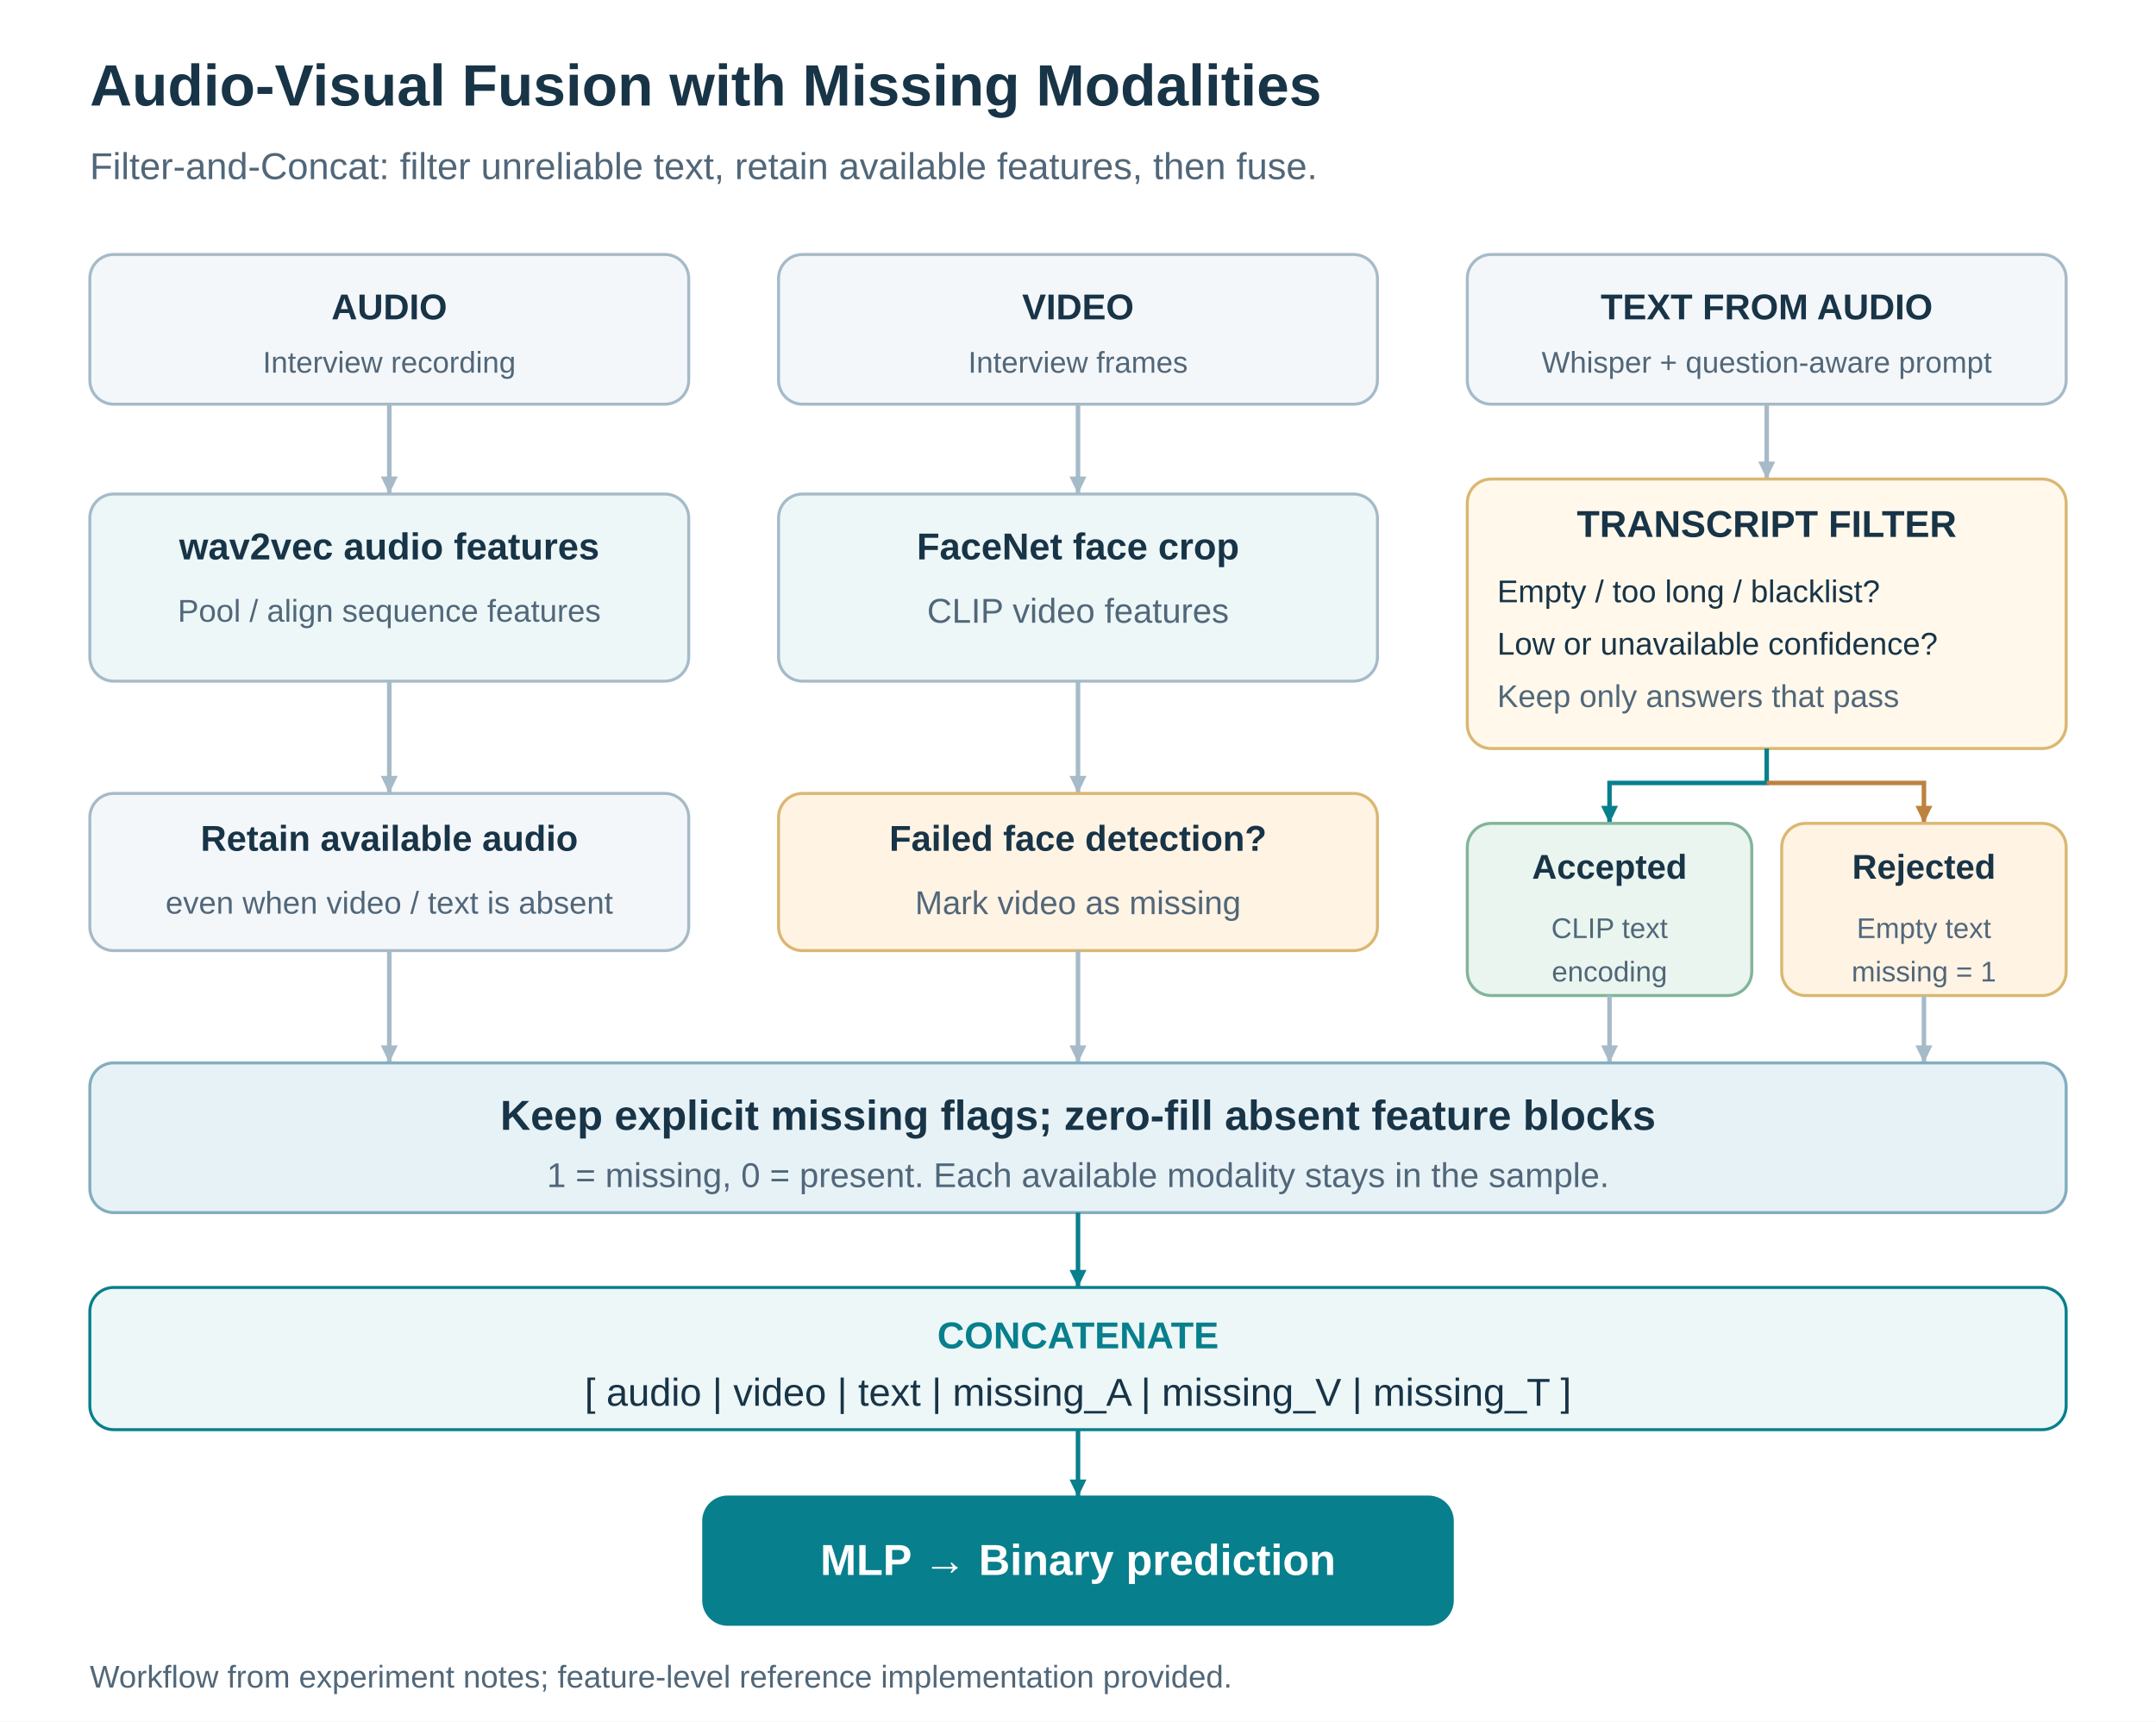
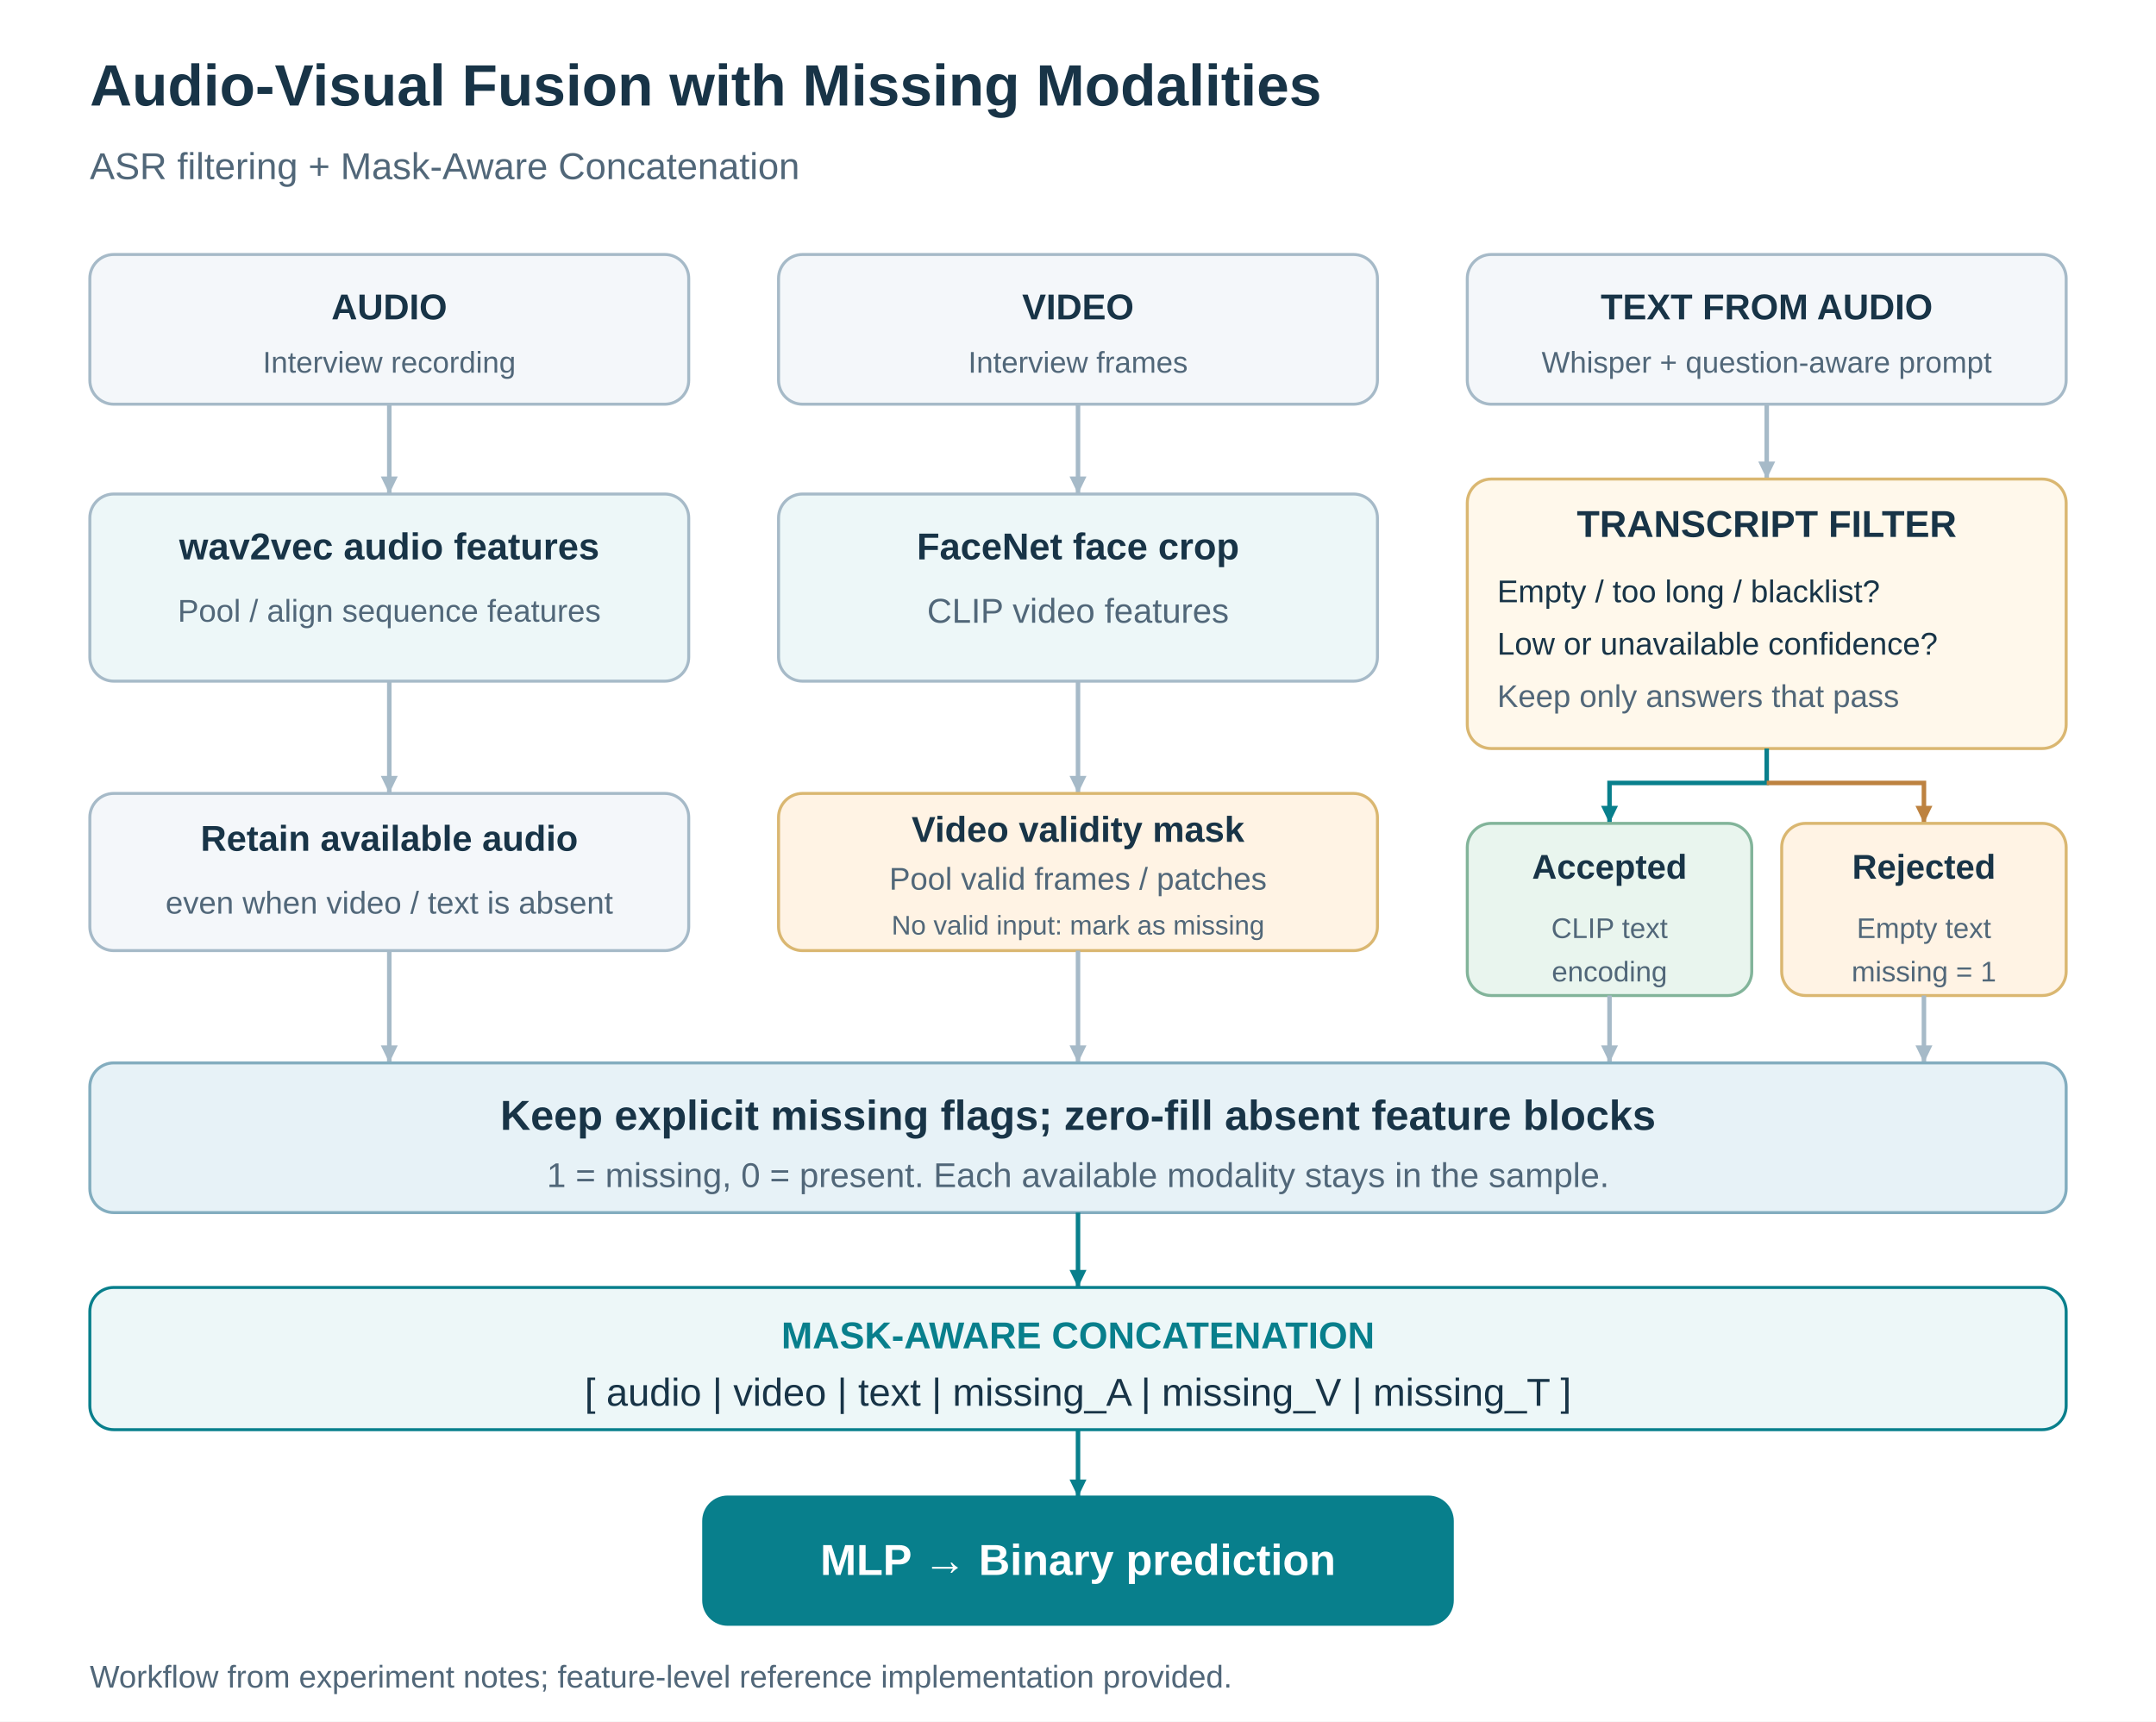
<svg xmlns="http://www.w3.org/2000/svg" width="1440" height="1150" viewBox="0 0 1440 1150" role="img">
  <rect width="100%" height="100%" fill="white" />
  <text x="60" y="57" dominant-baseline="central" text-anchor="start" font-family="Arial, sans-serif" font-size="39" font-weight="700" fill="#183447">Audio-Visual Fusion with Missing Modalities</text>
-   <text x="60" y="111" dominant-baseline="central" text-anchor="start" font-family="Arial, sans-serif" font-size="25" font-weight="400" fill="#516779">Filter-and-Concat: filter unreliable text, retain available features, then fuse.</text>
+   <text x="60" y="111" dominant-baseline="central" text-anchor="start" font-family="Arial, sans-serif" font-size="25" font-weight="400" fill="#516779">ASR filtering + Mask-Aware Concatenation</text>
  <rect x="60" y="170" width="400" height="100" rx="16" fill="#f4f7fa" stroke="#a6bac8" stroke-width="2" />
  <text x="260" y="205" dominant-baseline="central" text-anchor="middle" font-family="Arial, sans-serif" font-size="24" font-weight="700" fill="#183447">AUDIO</text>
  <text x="260" y="242" dominant-baseline="central" text-anchor="middle" font-family="Arial, sans-serif" font-size="20" font-weight="400" fill="#516779">Interview recording</text>
  <rect x="520" y="170" width="400" height="100" rx="16" fill="#f4f7fa" stroke="#a6bac8" stroke-width="2" />
  <text x="720" y="205" dominant-baseline="central" text-anchor="middle" font-family="Arial, sans-serif" font-size="24" font-weight="700" fill="#183447">VIDEO</text>
  <text x="720" y="242" dominant-baseline="central" text-anchor="middle" font-family="Arial, sans-serif" font-size="20" font-weight="400" fill="#516779">Interview frames</text>
  <rect x="980" y="170" width="400" height="100" rx="16" fill="#f4f7fa" stroke="#a6bac8" stroke-width="2" />
  <text x="1180" y="205" dominant-baseline="central" text-anchor="middle" font-family="Arial, sans-serif" font-size="24" font-weight="700" fill="#183447">TEXT FROM AUDIO</text>
  <text x="1180" y="242" dominant-baseline="central" text-anchor="middle" font-family="Arial, sans-serif" font-size="20" font-weight="400" fill="#516779">Whisper + question-aware prompt</text>
  <polyline points="260,270 260,330" fill="none" stroke="#a6bac8" stroke-width="3" />
  <polygon points="260,330 254.345,318.294 265.655,318.294" fill="#a6bac8" />
  <polyline points="720,270 720,330" fill="none" stroke="#a6bac8" stroke-width="3" />
  <polygon points="720,330 714.345,318.294 725.655,318.294" fill="#a6bac8" />
  <polyline points="1180,270 1180,320" fill="none" stroke="#a6bac8" stroke-width="3" />
  <polygon points="1180,320 1174.345,308.294 1185.655,308.294" fill="#a6bac8" />
  <rect x="60" y="330" width="400" height="125" rx="16" fill="#edf7f8" stroke="#a6bac8" stroke-width="2" />
  <text x="260" y="365" dominant-baseline="central" text-anchor="middle" font-family="Arial, sans-serif" font-size="25" font-weight="700" fill="#183447">wav2vec audio features</text>
  <text x="260" y="408" dominant-baseline="central" text-anchor="middle" font-family="Arial, sans-serif" font-size="21" font-weight="400" fill="#516779">Pool / align sequence features</text>
  <rect x="520" y="330" width="400" height="125" rx="16" fill="#edf7f8" stroke="#a6bac8" stroke-width="2" />
  <text x="720" y="365" dominant-baseline="central" text-anchor="middle" font-family="Arial, sans-serif" font-size="25" font-weight="700" fill="#183447">FaceNet face crop</text>
  <text x="720" y="408" dominant-baseline="central" text-anchor="middle" font-family="Arial, sans-serif" font-size="23" font-weight="400" fill="#516779">CLIP video features</text>
  <rect x="980" y="320" width="400" height="180" rx="16" fill="#fff8eb" stroke="#dab771" stroke-width="2" />
  <text x="1180" y="350" dominant-baseline="central" text-anchor="middle" font-family="Arial, sans-serif" font-size="25" font-weight="700" fill="#183447">TRANSCRIPT FILTER</text>
  <text x="1000" y="395" dominant-baseline="central" text-anchor="start" font-family="Arial, sans-serif" font-size="21" font-weight="400" fill="#183447">Empty / too long / blacklist?</text>
  <text x="1000" y="430" dominant-baseline="central" text-anchor="start" font-family="Arial, sans-serif" font-size="21" font-weight="400" fill="#183447">Low or unavailable confidence?</text>
  <text x="1000" y="465" dominant-baseline="central" text-anchor="start" font-family="Arial, sans-serif" font-size="21" font-weight="400" fill="#516779">Keep only answers that pass</text>
  <polyline points="260,455 260,530" fill="none" stroke="#a6bac8" stroke-width="3" />
  <polygon points="260,530 254.345,518.294 265.655,518.294" fill="#a6bac8" />
  <polyline points="720,455 720,530" fill="none" stroke="#a6bac8" stroke-width="3" />
  <polygon points="720,530 714.345,518.294 725.655,518.294" fill="#a6bac8" />
  <rect x="60" y="530" width="400" height="105" rx="16" fill="#f4f7fa" stroke="#a6bac8" stroke-width="2" />
  <text x="260" y="560" dominant-baseline="central" text-anchor="middle" font-family="Arial, sans-serif" font-size="24" font-weight="700" fill="#183447">Retain available audio</text>
  <text x="260" y="603" dominant-baseline="central" text-anchor="middle" font-family="Arial, sans-serif" font-size="21" font-weight="400" fill="#516779">even when video / text is absent</text>
  <rect x="520" y="530" width="400" height="105" rx="16" fill="#fff3e4" stroke="#dab771" stroke-width="2" />
-   <text x="720" y="560" dominant-baseline="central" text-anchor="middle" font-family="Arial, sans-serif" font-size="24" font-weight="700" fill="#183447">Failed face detection?</text>
-   <text x="720" y="603" dominant-baseline="central" text-anchor="middle" font-family="Arial, sans-serif" font-size="22" font-weight="400" fill="#516779">Mark video as missing</text>
+   <text x="720" y="554" dominant-baseline="central" text-anchor="middle" font-family="Arial, sans-serif" font-size="24" font-weight="700" fill="#183447">Video validity mask</text>
+   <text x="720" y="587" dominant-baseline="central" text-anchor="middle" font-family="Arial, sans-serif" font-size="21" font-weight="400" fill="#516779">Pool valid frames / patches</text>
+   <text x="720" y="618" dominant-baseline="central" text-anchor="middle" font-family="Arial, sans-serif" font-size="18" font-weight="400" fill="#516779">No valid input: mark as missing</text>
  <polyline points="1180,500 1180,523 1075,523 1075,550" fill="none" stroke="#087f8c" stroke-width="3" />
  <polygon points="1075,550 1069.345,538.294 1080.655,538.294" fill="#087f8c" />
  <polyline points="1180,523 1285,523 1285,550" fill="none" stroke="#bd8240" stroke-width="3" />
  <polygon points="1285,550 1279.345,538.294 1290.655,538.294" fill="#bd8240" />
  <rect x="980" y="550" width="190" height="115" rx="16" fill="#e9f5ee" stroke="#82b49a" stroke-width="2" />
  <text x="1075" y="579" dominant-baseline="central" text-anchor="middle" font-family="Arial, sans-serif" font-size="23" font-weight="700" fill="#183447">Accepted</text>
  <text x="1075" y="620" dominant-baseline="central" text-anchor="middle" font-family="Arial, sans-serif" font-size="19" font-weight="400" fill="#516779">CLIP text</text>
  <text x="1075" y="649" dominant-baseline="central" text-anchor="middle" font-family="Arial, sans-serif" font-size="19" font-weight="400" fill="#516779">encoding</text>
  <rect x="1190" y="550" width="190" height="115" rx="16" fill="#fff3e4" stroke="#dab771" stroke-width="2" />
  <text x="1285" y="579" dominant-baseline="central" text-anchor="middle" font-family="Arial, sans-serif" font-size="23" font-weight="700" fill="#183447">Rejected</text>
  <text x="1285" y="620" dominant-baseline="central" text-anchor="middle" font-family="Arial, sans-serif" font-size="19" font-weight="400" fill="#516779">Empty text</text>
  <text x="1285" y="649" dominant-baseline="central" text-anchor="middle" font-family="Arial, sans-serif" font-size="19" font-weight="400" fill="#516779">missing = 1</text>
  <polyline points="260,635 260,710" fill="none" stroke="#a6bac8" stroke-width="3" />
  <polygon points="260,710 254.345,698.294 265.655,698.294" fill="#a6bac8" />
  <polyline points="720,635 720,710" fill="none" stroke="#a6bac8" stroke-width="3" />
  <polygon points="720,710 714.345,698.294 725.655,698.294" fill="#a6bac8" />
  <polyline points="1075,665 1075,710" fill="none" stroke="#a6bac8" stroke-width="3" />
  <polygon points="1075,710 1069.345,698.294 1080.655,698.294" fill="#a6bac8" />
  <polyline points="1285,665 1285,710" fill="none" stroke="#a6bac8" stroke-width="3" />
  <polygon points="1285,710 1279.345,698.294 1290.655,698.294" fill="#a6bac8" />
  <rect x="60" y="710" width="1320" height="100" rx="16" fill="#e7f2f7" stroke="#83adbf" stroke-width="2" />
  <text x="720" y="745" dominant-baseline="central" text-anchor="middle" font-family="Arial, sans-serif" font-size="28" font-weight="700" fill="#183447">Keep explicit missing flags; zero-fill absent feature blocks</text>
  <text x="720" y="785" dominant-baseline="central" text-anchor="middle" font-family="Arial, sans-serif" font-size="23" font-weight="400" fill="#516779">1 = missing, 0 = present. Each available modality stays in the sample.</text>
  <polyline points="720,810 720,860" fill="none" stroke="#087f8c" stroke-width="3" />
  <polygon points="720,860 714.345,848.294 725.655,848.294" fill="#087f8c" />
  <rect x="60" y="860" width="1320" height="95" rx="16" fill="#edf7f8" stroke="#087f8c" stroke-width="2" />
-   <text x="720" y="892" dominant-baseline="central" text-anchor="middle" font-family="Arial, sans-serif" font-size="25" font-weight="700" fill="#087f8c">CONCATENATE</text>
+   <text x="720" y="892" dominant-baseline="central" text-anchor="middle" font-family="Arial, sans-serif" font-size="25" font-weight="700" fill="#087f8c">MASK-AWARE CONCATENATION</text>
  <text x="720" y="930" dominant-baseline="central" text-anchor="middle" font-family="Arial, sans-serif" font-size="26" font-weight="400" fill="#183447">[ audio | video | text | missing_A | missing_V | missing_T ]</text>
  <polyline points="720,955 720,1000" fill="none" stroke="#087f8c" stroke-width="3" />
  <polygon points="720,1000 714.345,988.294 725.655,988.294" fill="#087f8c" />
  <rect x="470" y="1000" width="500" height="85" rx="16" fill="#087f8c" stroke="#087f8c" stroke-width="2" />
  <text x="720" y="1042" dominant-baseline="central" text-anchor="middle" font-family="Arial, sans-serif" font-size="29" font-weight="700" fill="white">MLP  →  Binary prediction</text>
  <text x="60" y="1120" dominant-baseline="central" text-anchor="start" font-family="Arial, sans-serif" font-size="21" font-weight="400" fill="#516779">Workflow from experiment notes; feature-level reference implementation provided.</text>
</svg>
